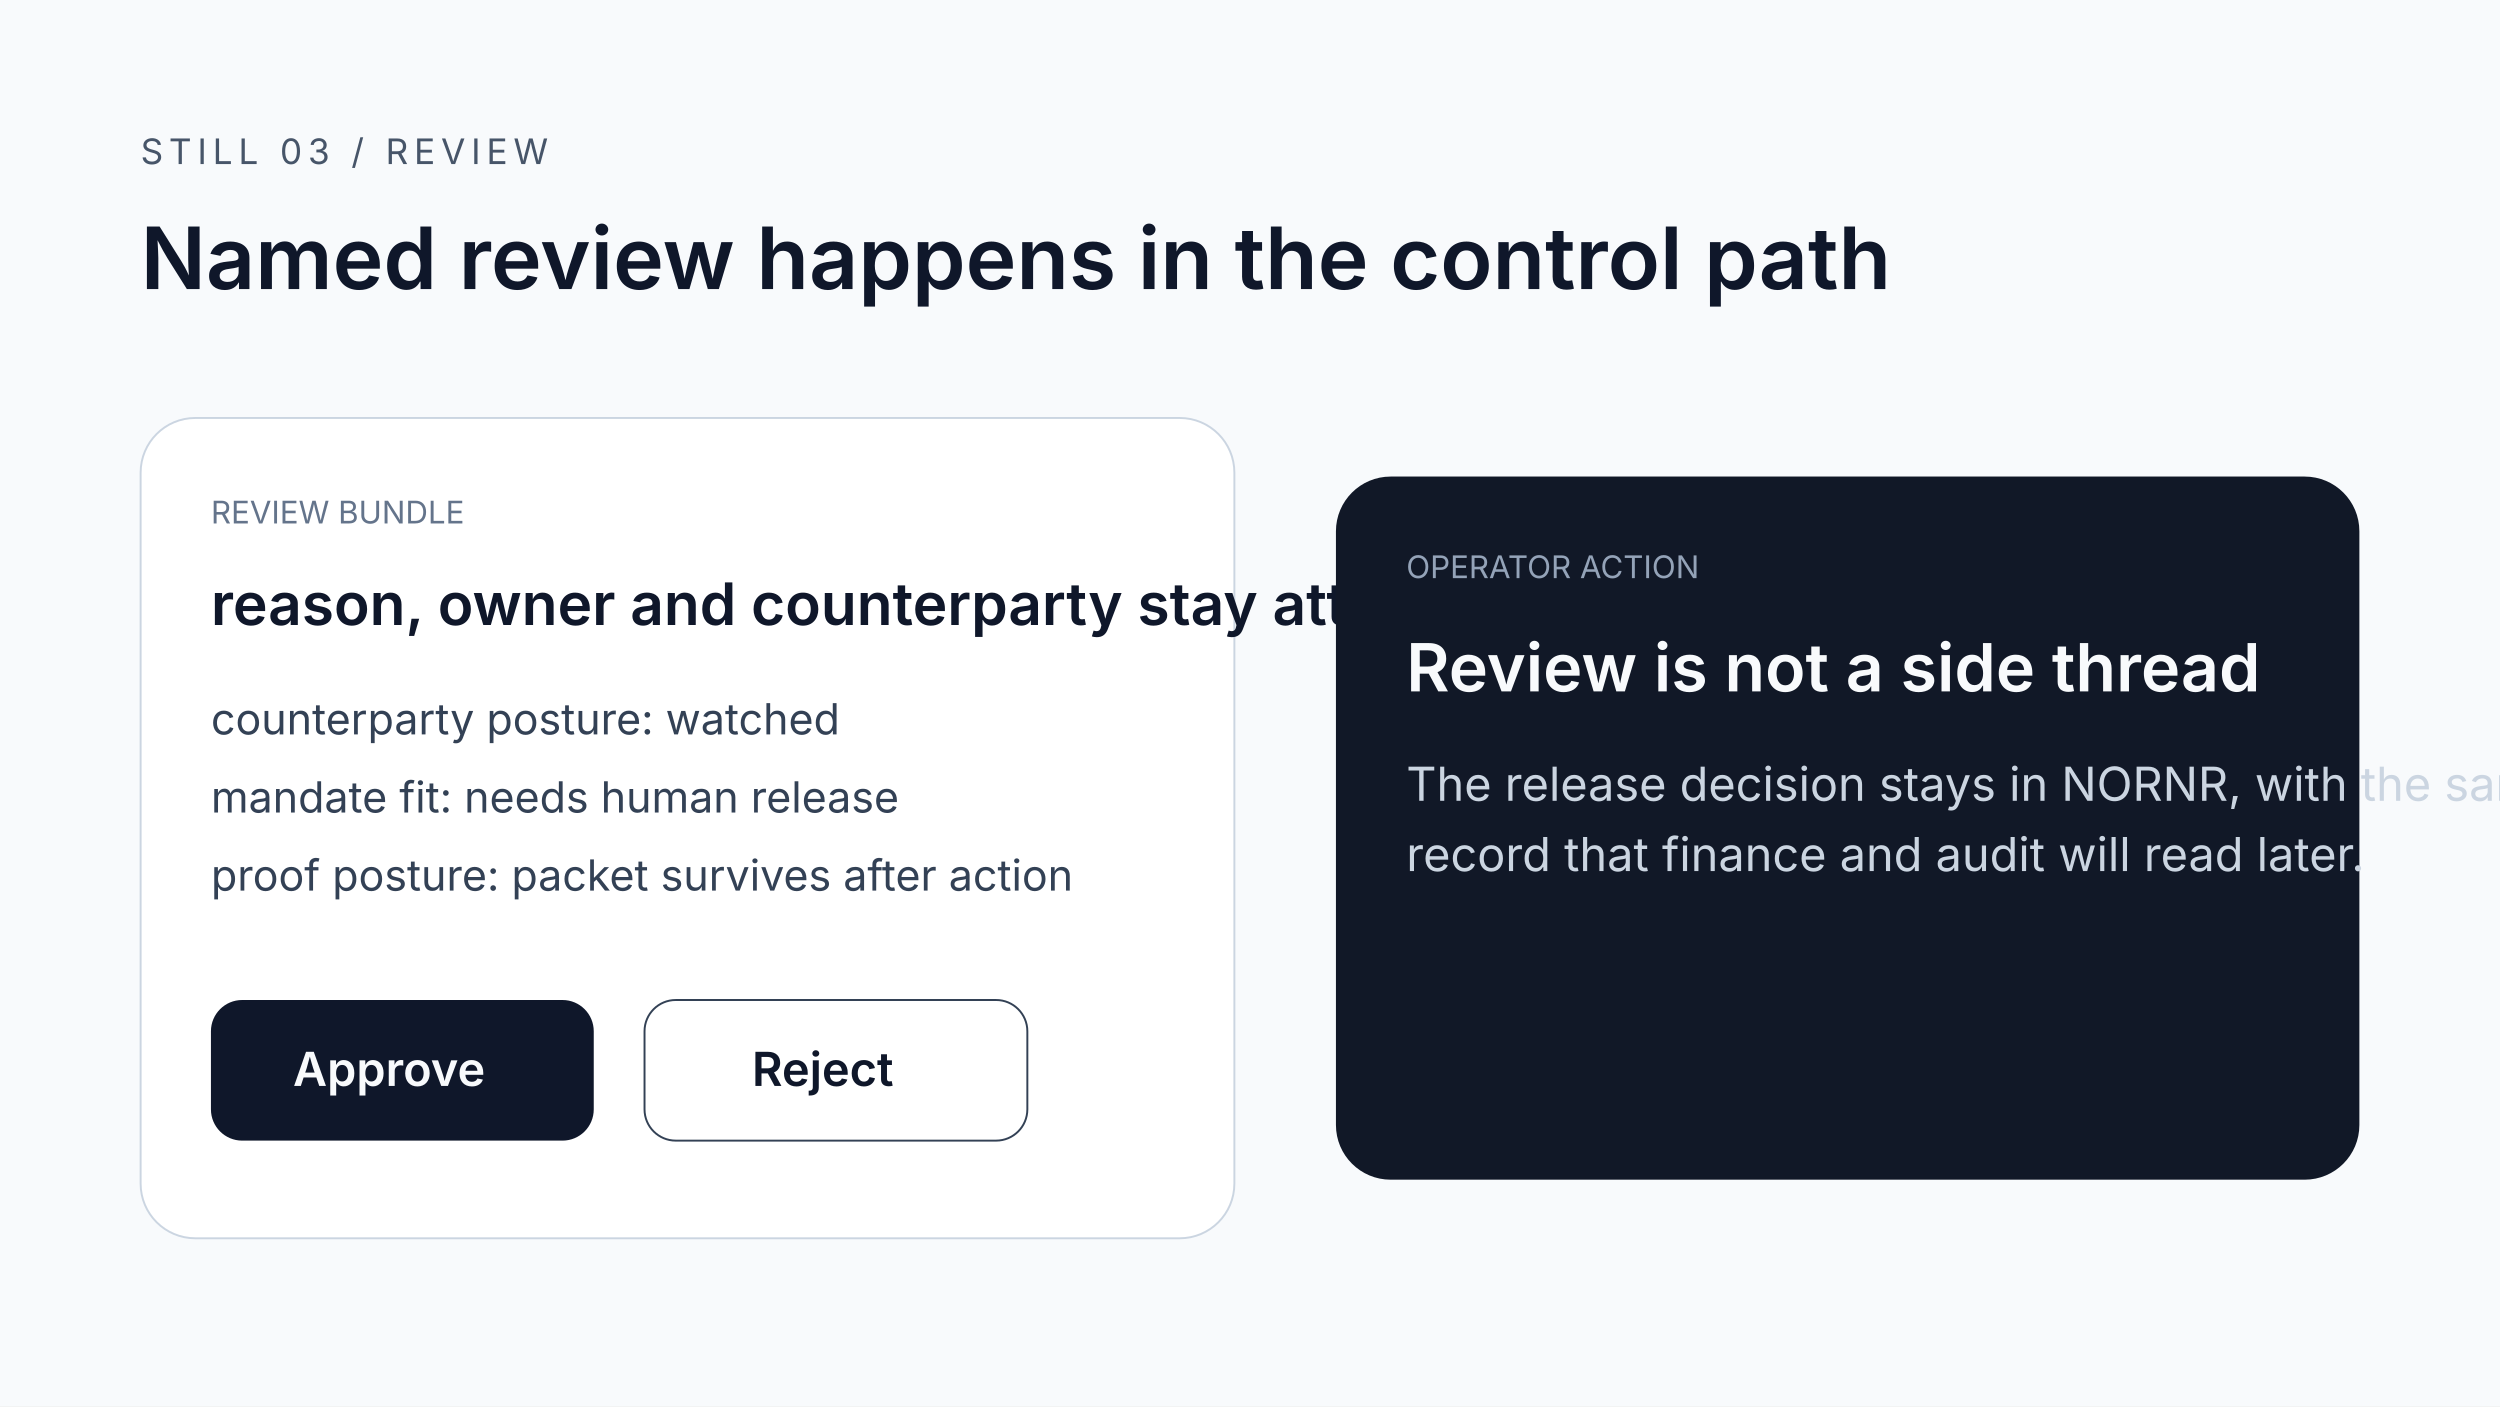
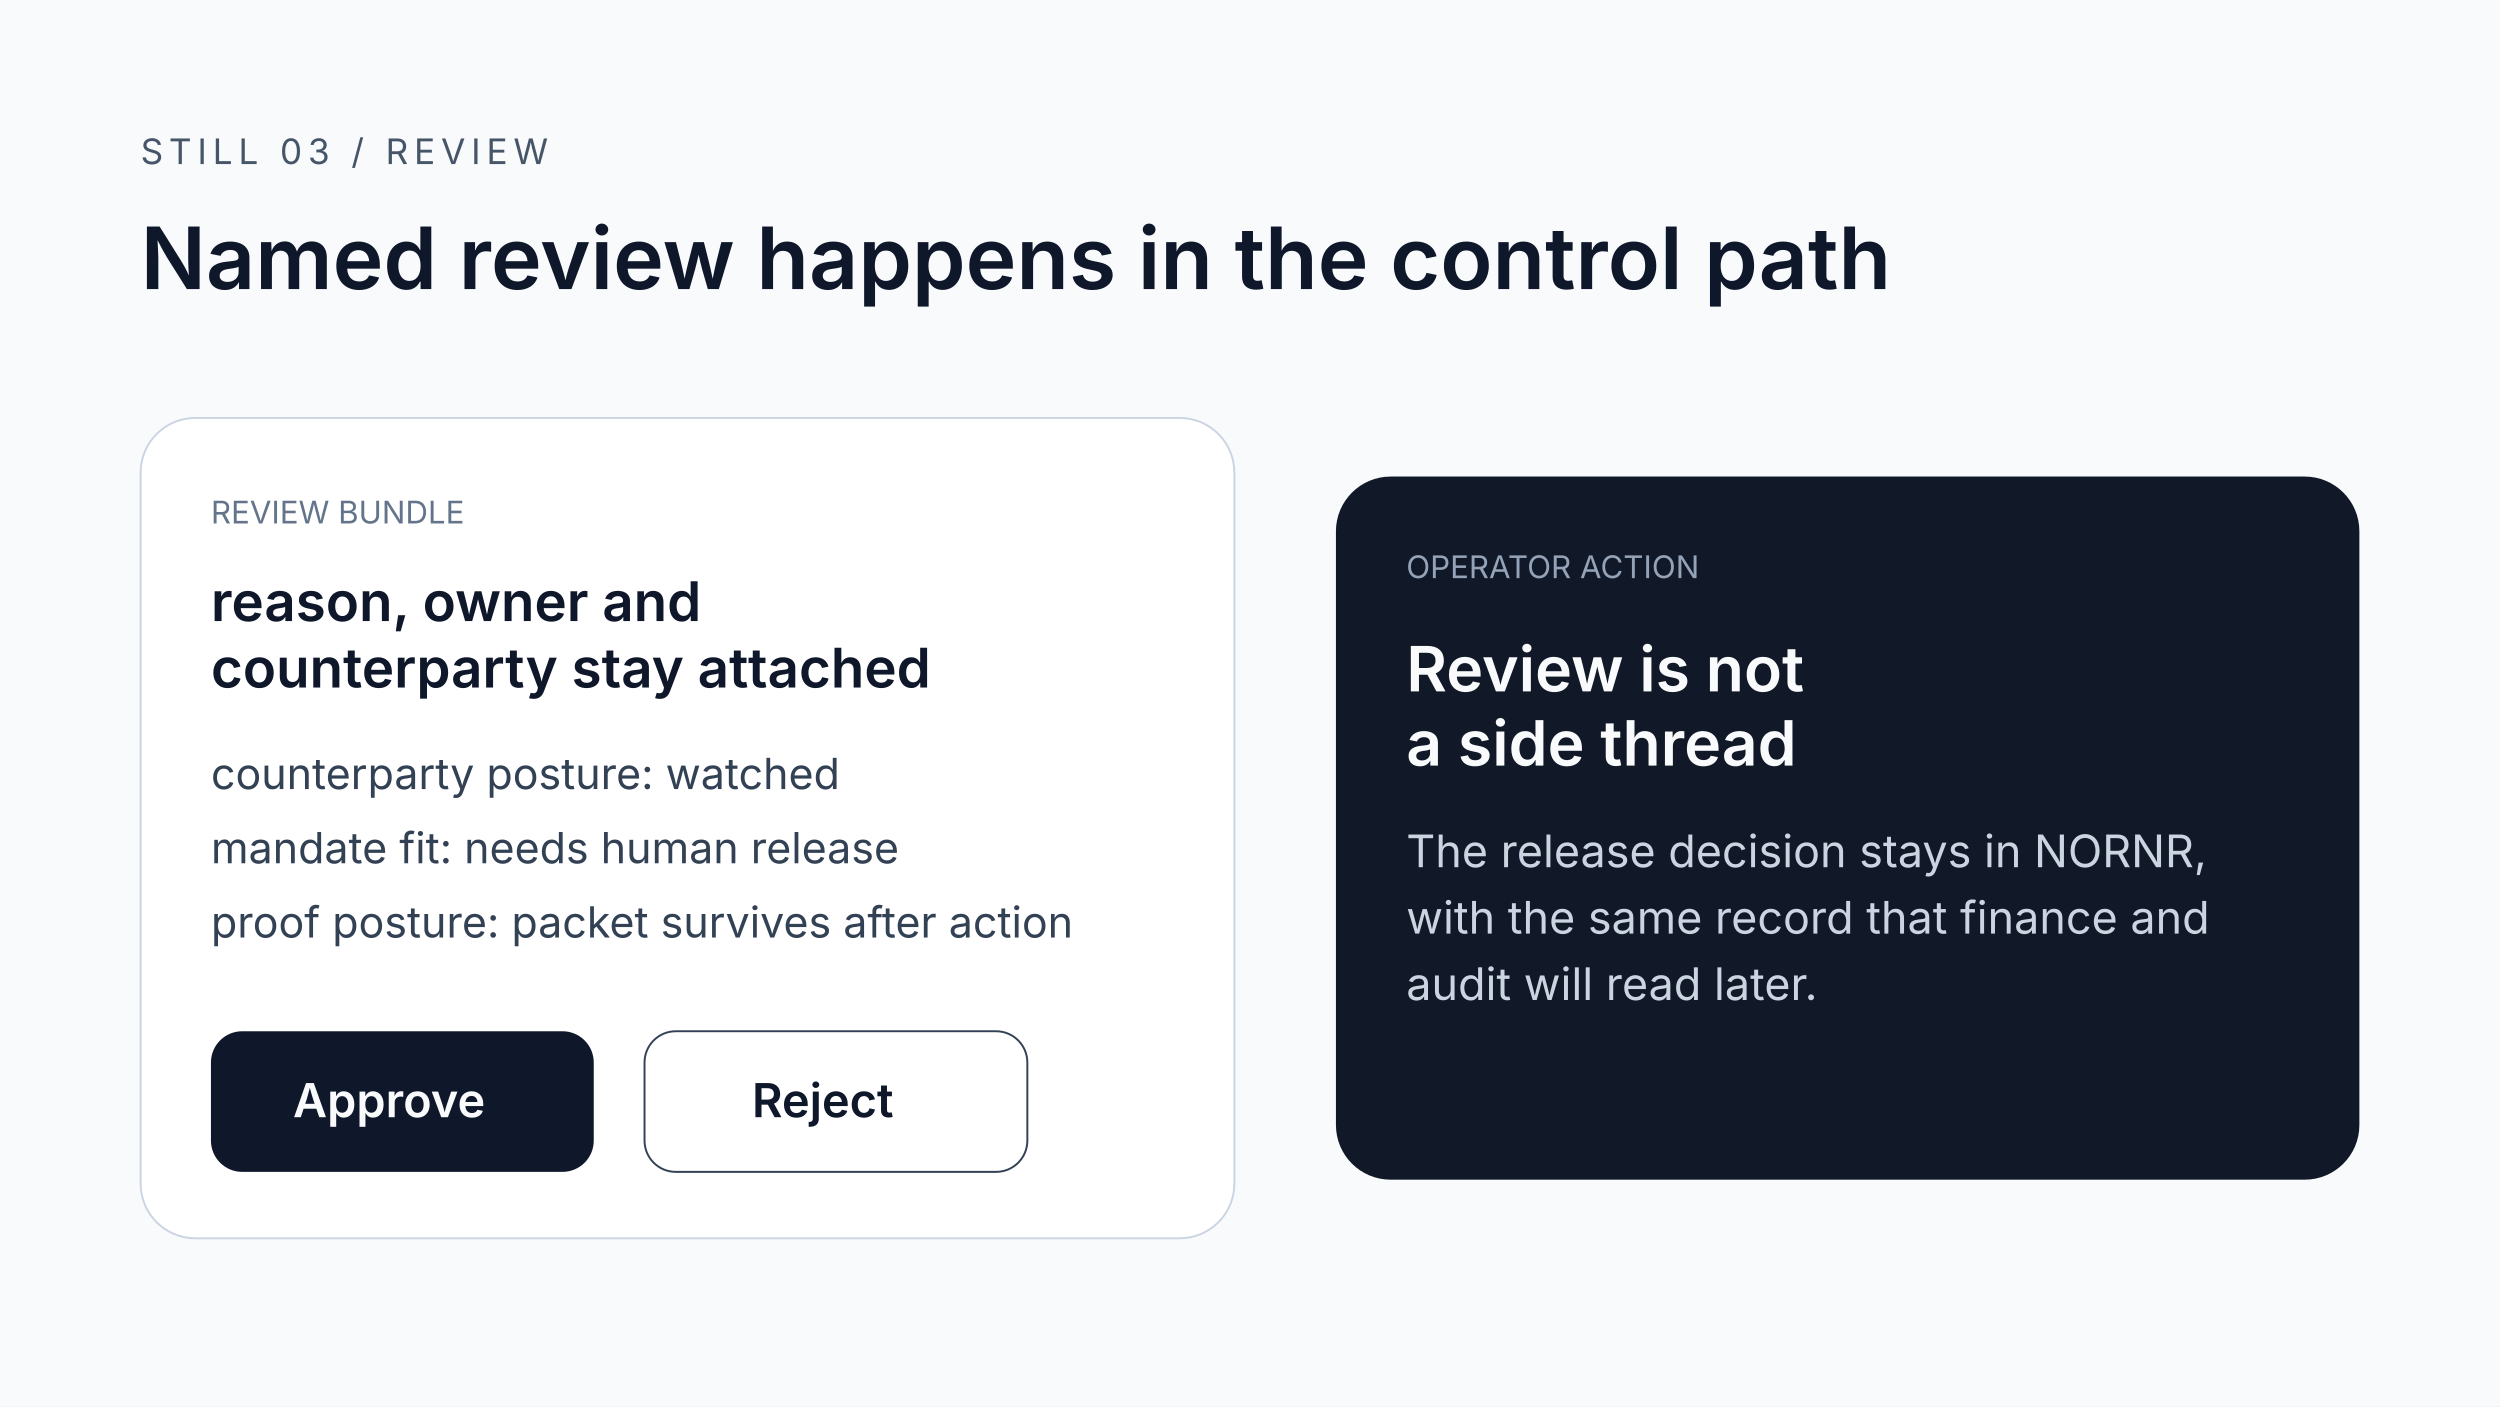
<svg xmlns="http://www.w3.org/2000/svg" width="1280" height="720" viewBox="0 0 1280 720" role="img" aria-labelledby="title desc">
  <rect width="1280" height="720" fill="#f8fafc" />
  <g font-family="Inter, Arial, sans-serif">
    <text x="72" y="84" font-size="18" fill="#475569" letter-spacing="3">STILL 03 / REVIEW</text>
    <text x="72" y="148" font-size="44" fill="#0f172a" font-weight="600">Named review happens in the control path</text>
    <rect x="72" y="214" width="560" height="420" rx="28" fill="#ffffff" stroke="#cbd5e1" />
    <text x="108" y="268" font-size="16" fill="#64748b">REVIEW BUNDLE</text>
-     <text x="108" y="320" font-size="30" fill="#0f172a" font-weight="600">reason, owner and counterparty stay attached</text>
-     <text x="108" y="376" font-size="22" fill="#334155">counterparty posture: watched</text>
-     <text x="108" y="416" font-size="22" fill="#334155">mandate fit: needs human release</text>
-     <text x="108" y="456" font-size="22" fill="#334155">proof posture: packet survives after action</text>
-     <rect x="108" y="512" width="196" height="72" rx="16" fill="#0f172a" />
-     <text x="150" y="556" font-size="24" fill="#f8fafc" font-weight="600">Approve</text>
-     <rect x="330" y="512" width="196" height="72" rx="16" fill="#ffffff" stroke="#334155" />
-     <text x="385" y="556" font-size="24" fill="#0f172a" font-weight="600">Reject</text>
+     <text x="108" y="318" font-size="28" fill="#0f172a" font-weight="600">reason, owner and</text>
+     <text x="108" y="352" font-size="28" fill="#0f172a" font-weight="600">counterparty stay attached</text>
+     <text x="108" y="404" font-size="22" fill="#334155">counterparty posture: watched</text>
+     <text x="108" y="442" font-size="22" fill="#334155">mandate fit: needs human release</text>
+     <text x="108" y="480" font-size="22" fill="#334155">proof posture: packet survives after action</text>
+     <rect x="108" y="528" width="196" height="72" rx="16" fill="#0f172a" />
+     <text x="150" y="572" font-size="24" fill="#f8fafc" font-weight="600">Approve</text>
+     <rect x="330" y="528" width="196" height="72" rx="16" fill="#ffffff" stroke="#334155" />
+     <text x="385" y="572" font-size="24" fill="#0f172a" font-weight="600">Reject</text>
    <rect x="684" y="244" width="524" height="360" rx="28" fill="#111827" />
    <text x="720" y="296" font-size="16" fill="#94a3b8">OPERATOR ACTION</text>
-     <text x="720" y="354" font-size="34" fill="#f8fafc" font-weight="600">Review is not a side thread</text>
-     <text x="720" y="410" font-size="24" fill="#cbd5e1">The release decision stays in NORNR, with the same</text>
-     <text x="720" y="446" font-size="24" fill="#cbd5e1">record that finance and audit will read later.</text>
+     <text x="720" y="354" font-size="32" fill="#f8fafc" font-weight="600">Review is not</text>
+     <text x="720" y="392" font-size="32" fill="#f8fafc" font-weight="600">a side thread</text>
+     <text x="720" y="444" font-size="23" fill="#cbd5e1">The release decision stays in NORNR,</text>
+     <text x="720" y="478" font-size="23" fill="#cbd5e1">with the same record that finance and</text>
+     <text x="720" y="512" font-size="23" fill="#cbd5e1">audit will read later.</text>
  </g>
</svg>
